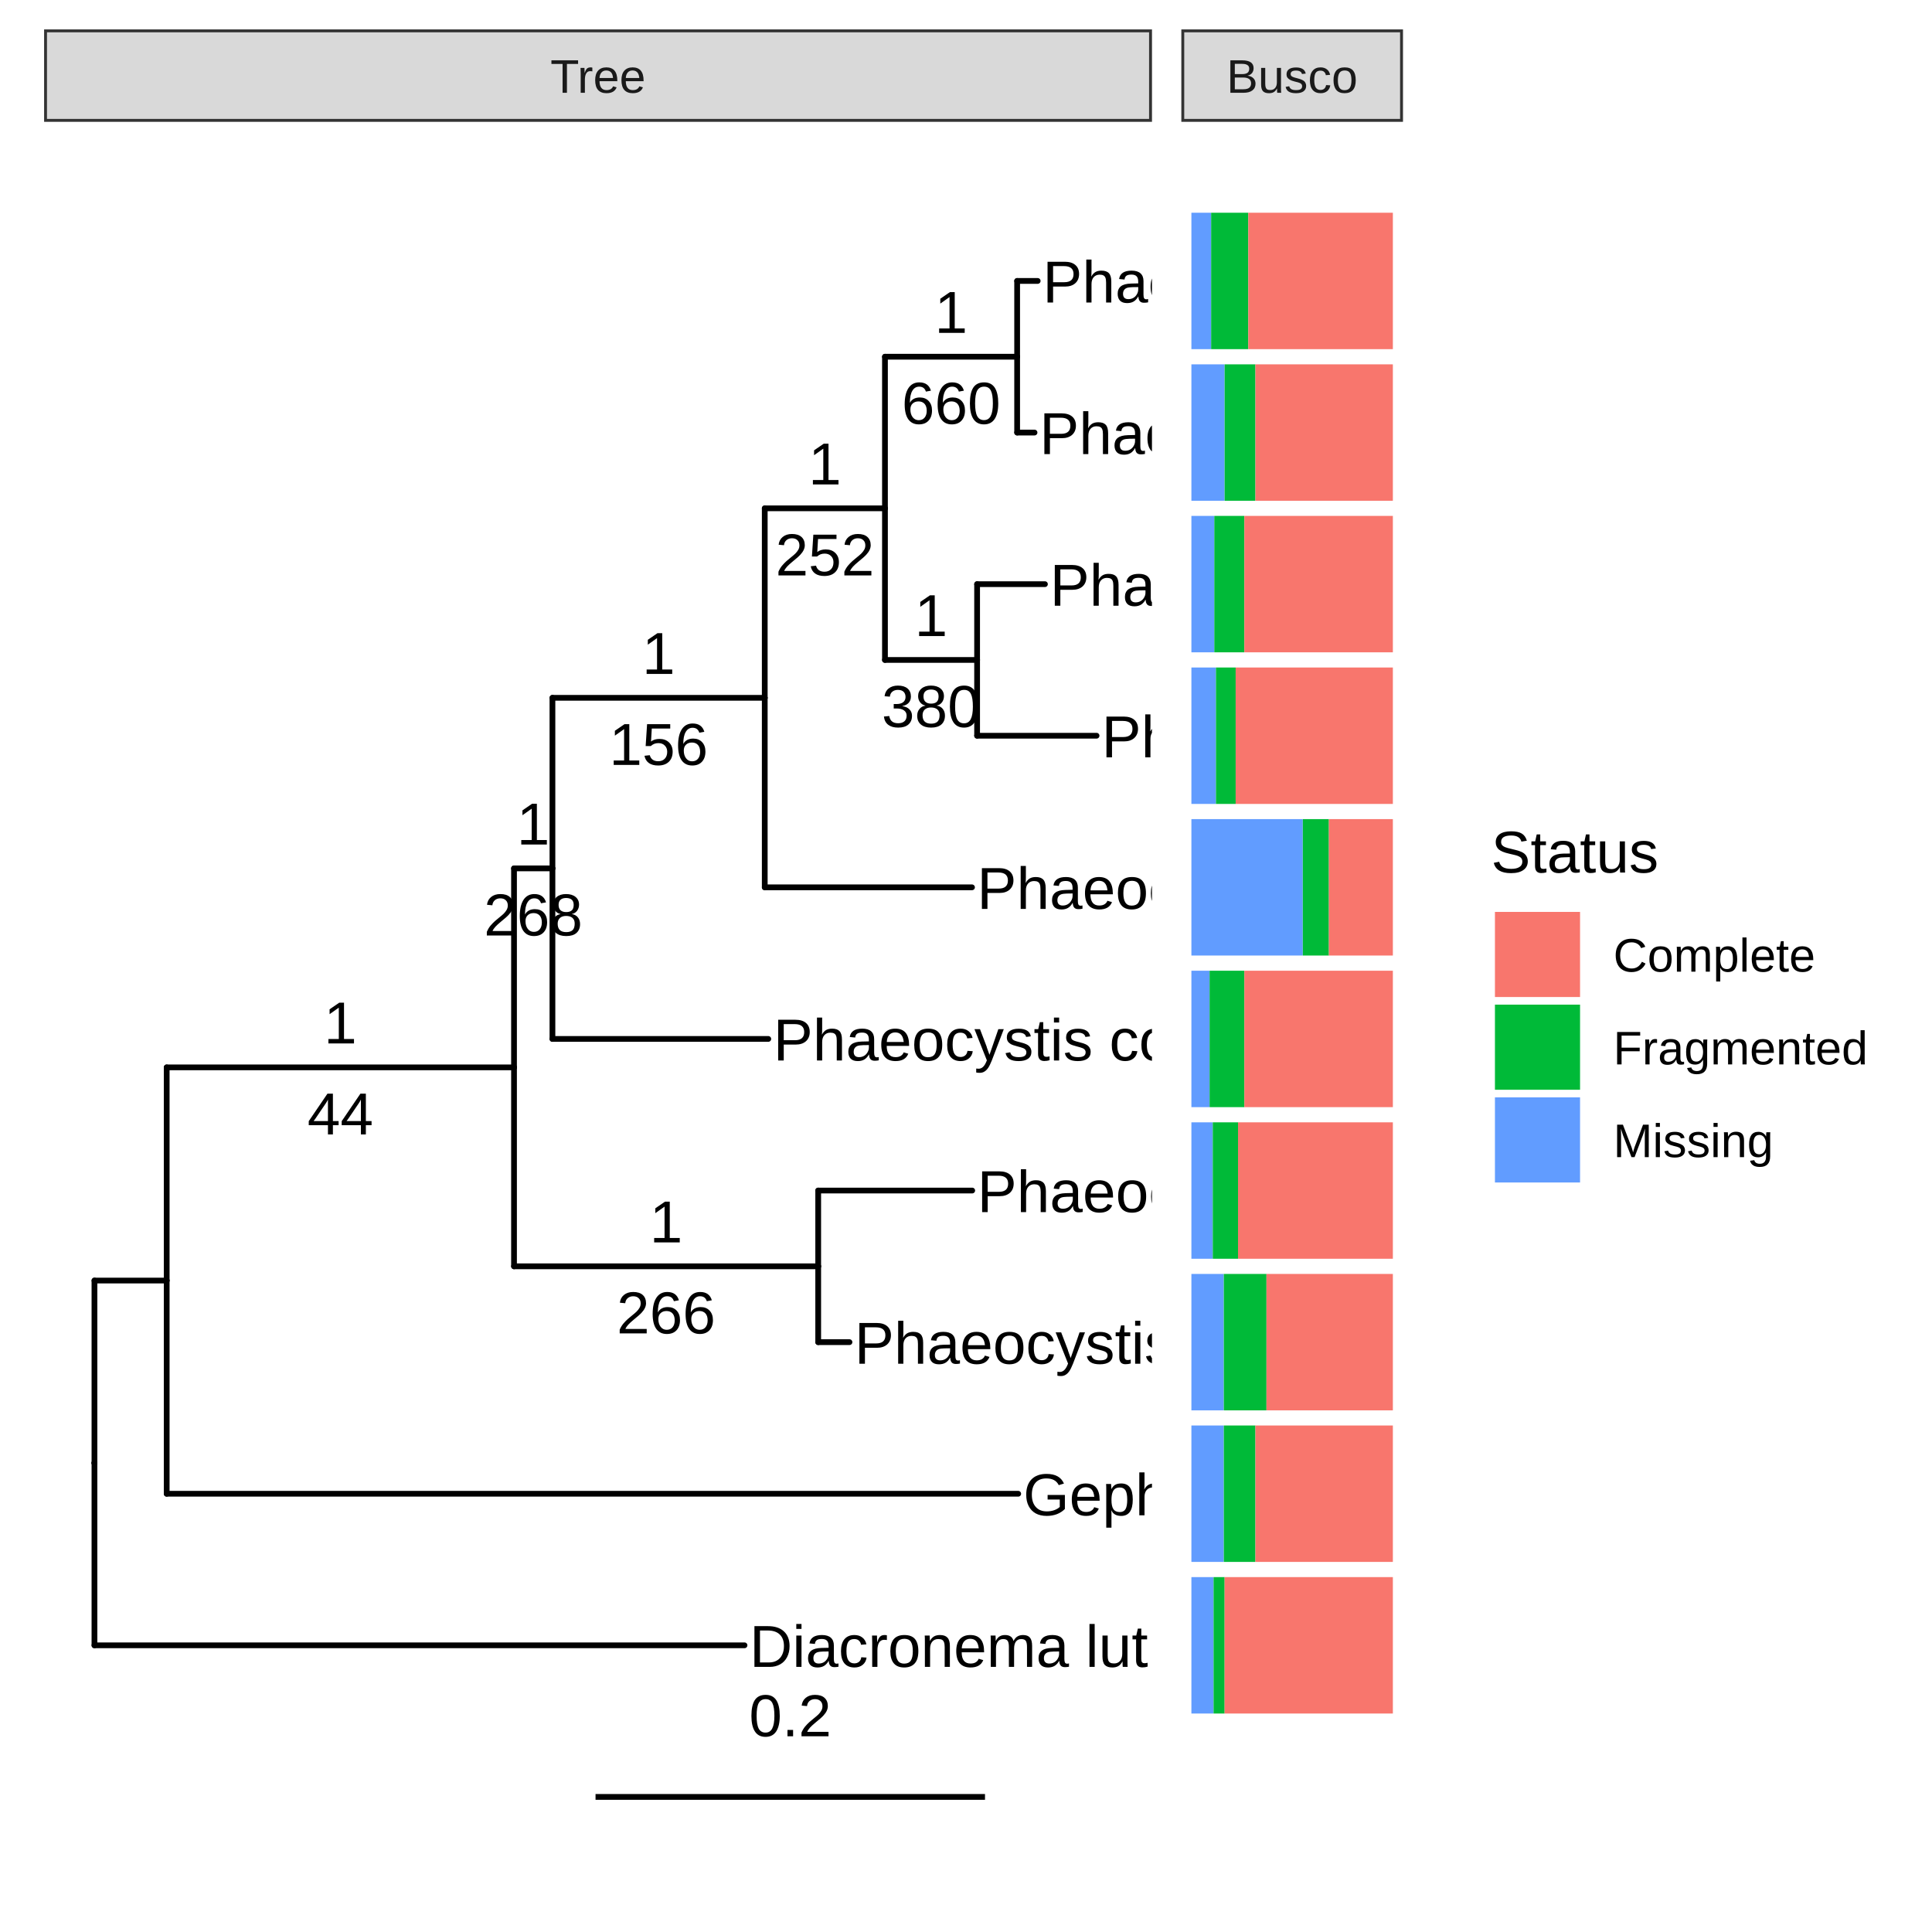
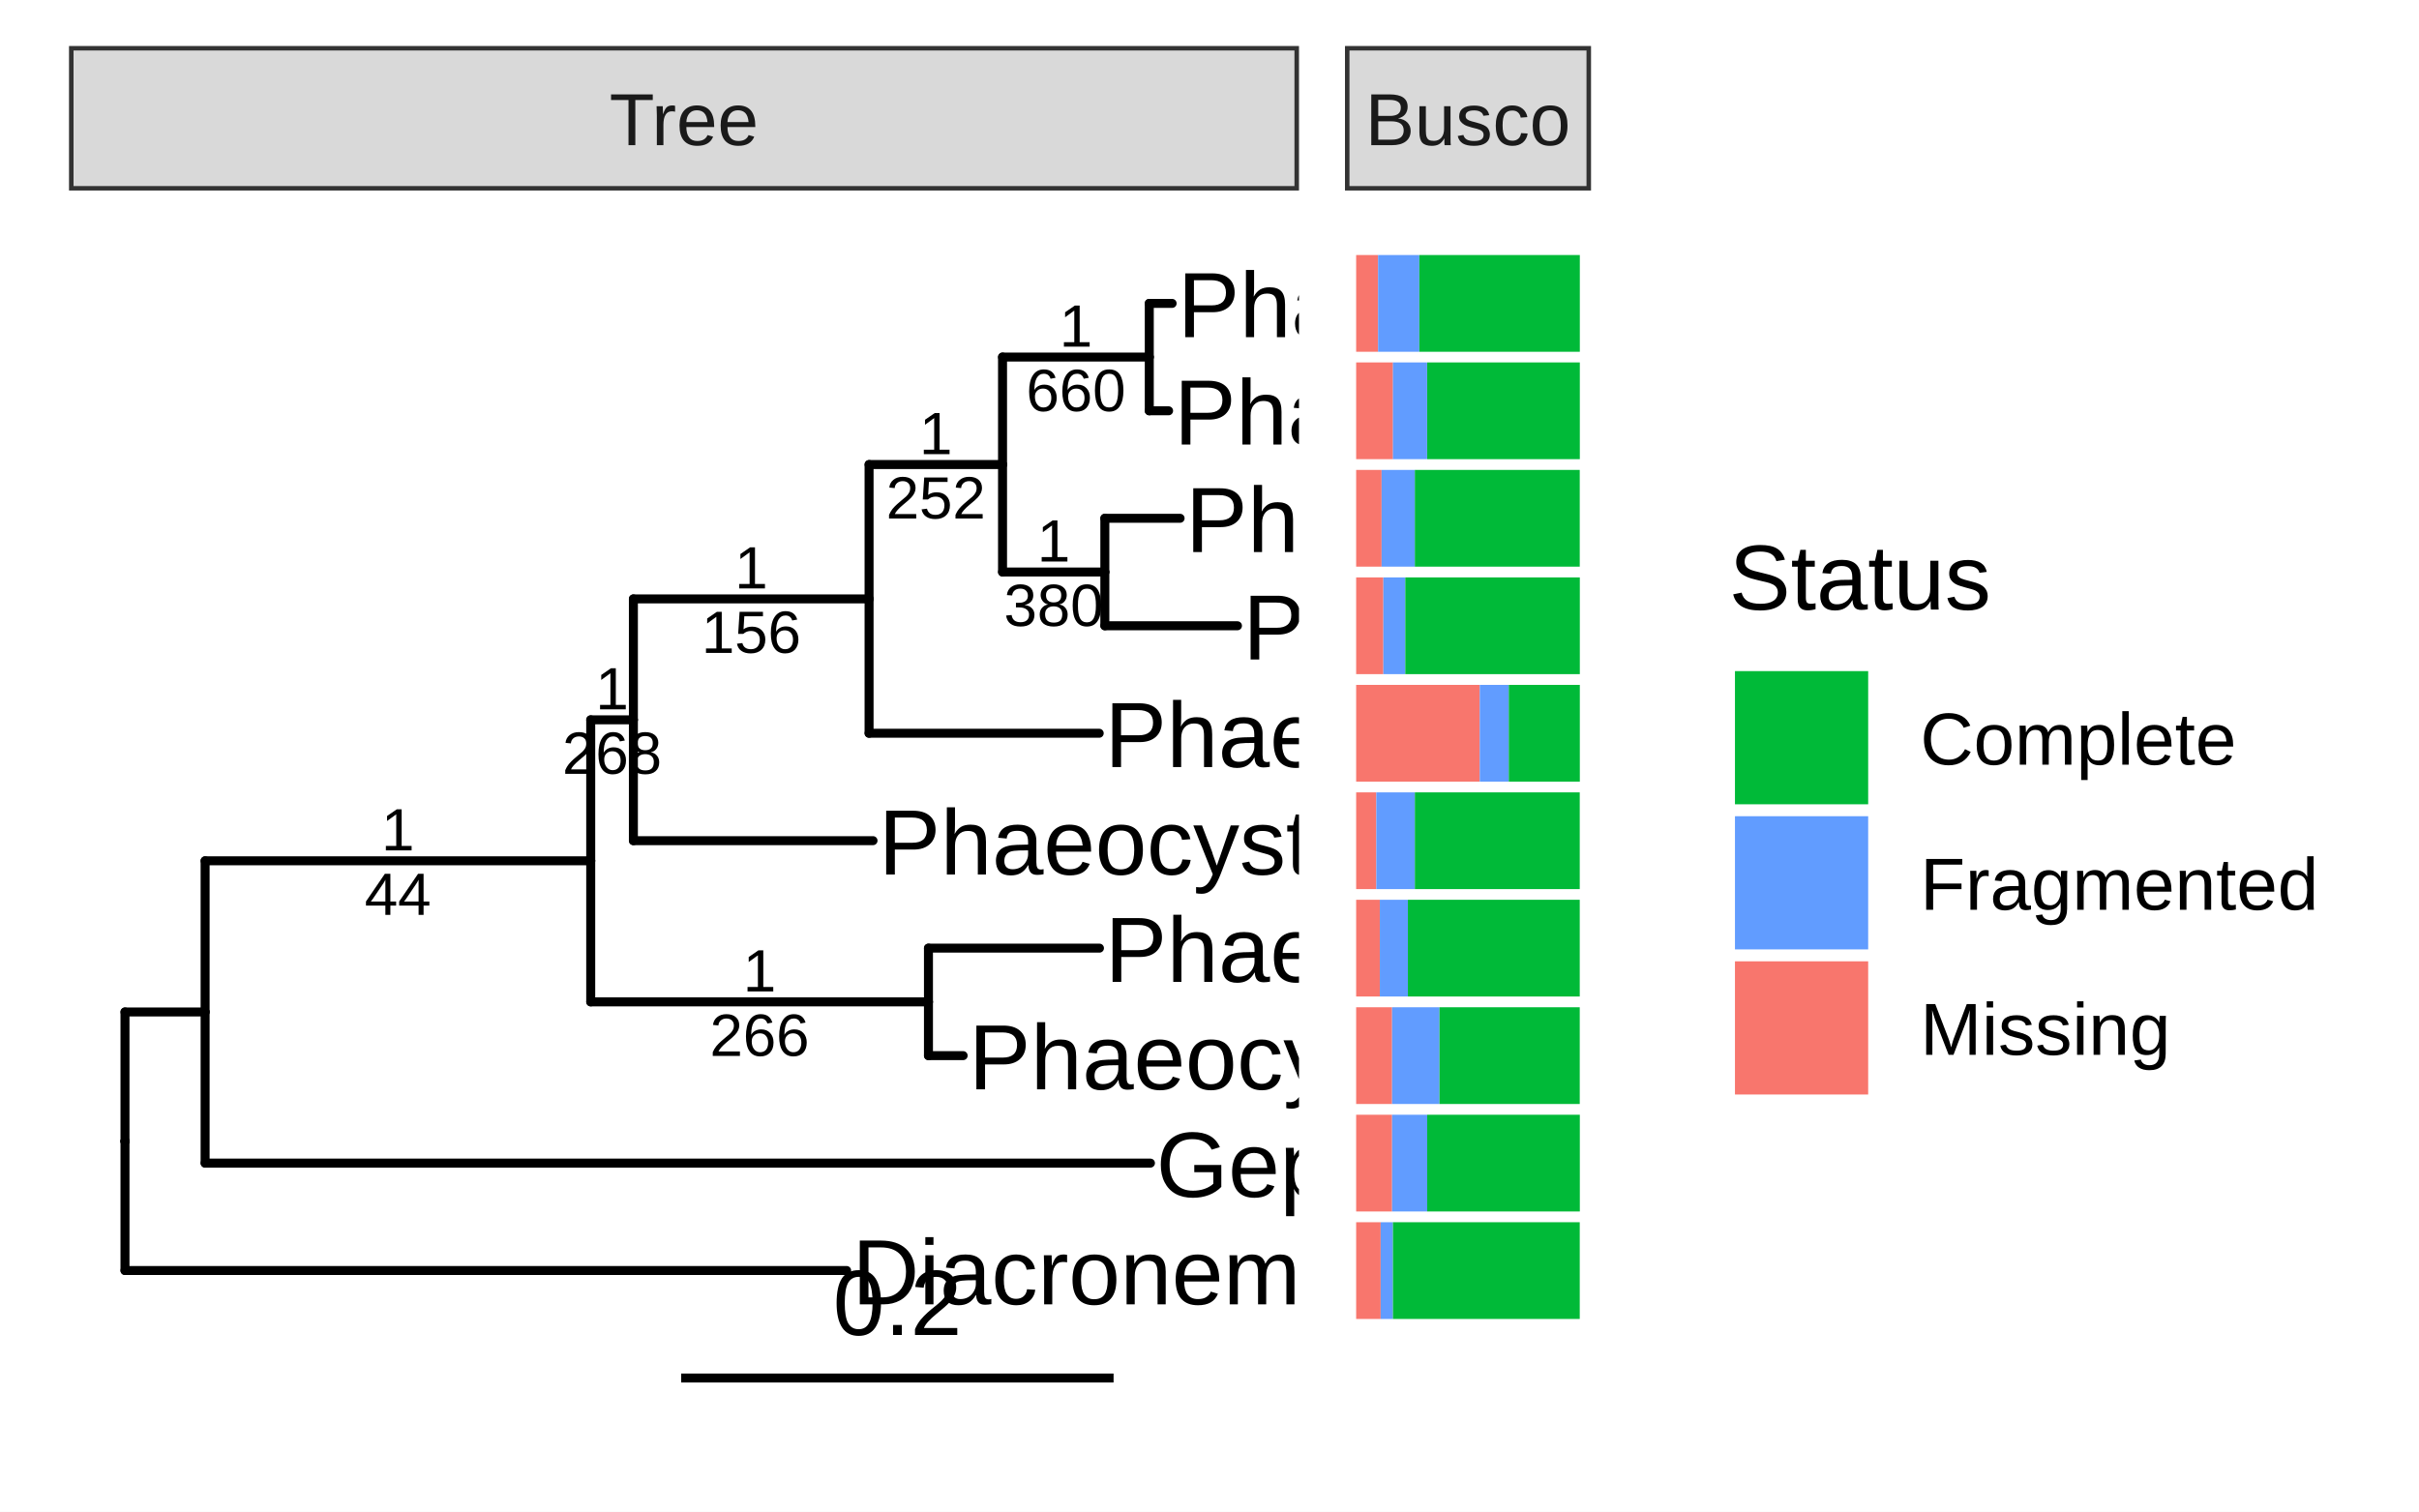
- <svg xmlns="http://www.w3.org/2000/svg" class="svglite" width="360.00pt" height="360.00pt" viewBox="0 0 360.00 360.00">
+ <svg xmlns="http://www.w3.org/2000/svg" class="svglite" width="288.00pt" height="180.00pt" viewBox="0 0 288.00 180.00">
  <defs>
    <style type="text/css">
    .svglite line, .svglite polyline, .svglite polygon, .svglite path, .svglite rect, .svglite circle {
      fill: none;
      stroke: #000000;
      stroke-linecap: round;
      stroke-linejoin: round;
      stroke-miterlimit: 10.00;
    }
  </style>
  </defs>
  <rect width="100%" height="100%" style="stroke: none; fill: none;" />
  <defs>
-     <clipPath id="cpMC4wMHwzNjAuMDB8MC4wMHwzNjAuMDA=">
-       <rect x="0.00" y="0.00" width="360.00" height="360.00" />
+     <clipPath id="cpMC4wMHwyODguMDB8MC4wMHwxODAuMDA=">
+       <rect x="0.00" y="0.00" width="288.00" height="180.00" />
    </clipPath>
  </defs>
-   <g clip-path="url(#cpMC4wMHwzNjAuMDB8MC4wMHwzNjAuMDA=)">
-     <rect x="0" y="0.00" width="360.00" height="360.00" style="stroke-width: 1.07; stroke: #FFFFFF; fill: #FFFFFF;" />
+   <g clip-path="url(#cpMC4wMHwyODguMDB8MC4wMHwxODAuMDA=)">
+     <rect x="0.00" y="0" width="288.00" height="180.00" style="stroke-width: 1.07; stroke: #FFFFFF; fill: #FFFFFF;" />
  </g>
  <defs>
-     <clipPath id="cpOC4yMnwyMTQuNjV8MjIuNjl8MzUxLjc4">
-       <rect x="8.22" y="22.69" width="206.43" height="329.09" />
+     <clipPath id="cpOC4yMnwxNTQuNjV8MjIuNjl8MTcxLjc4">
+       <rect x="8.22" y="22.69" width="146.43" height="149.09" />
    </clipPath>
  </defs>
-   <g clip-path="url(#cpOC4yMnwyMTQuNjV8MjIuNjl8MzUxLjc4)">
-     <rect x="8.22" y="22.69" width="206.43" height="329.09" style="stroke-width: 1.07; stroke: #FFFFFF; fill: #FFFFFF;" />
-     <line x1="17.60" y1="306.58" x2="138.73" y2="306.58" style="stroke-width: 1.07;" />
-     <line x1="31.06" y1="278.34" x2="189.73" y2="278.34" style="stroke-width: 1.07;" />
-     <line x1="152.46" y1="250.09" x2="158.29" y2="250.09" style="stroke-width: 1.07;" />
-     <line x1="152.46" y1="221.84" x2="181.16" y2="221.84" style="stroke-width: 1.07;" />
-     <line x1="102.94" y1="193.59" x2="143.16" y2="193.59" style="stroke-width: 1.07;" />
-     <line x1="142.50" y1="165.34" x2="181.12" y2="165.34" style="stroke-width: 1.07;" />
-     <line x1="182.07" y1="137.09" x2="204.33" y2="137.09" style="stroke-width: 1.07;" />
-     <line x1="182.07" y1="108.85" x2="194.71" y2="108.85" style="stroke-width: 1.07;" />
-     <line x1="189.53" y1="80.60" x2="192.77" y2="80.60" style="stroke-width: 1.07;" />
-     <line x1="189.53" y1="52.35" x2="193.36" y2="52.35" style="stroke-width: 1.07;" />
-     <line x1="17.60" y1="272.60" x2="17.60" y2="272.60" style="stroke-width: 1.07;" />
-     <line x1="17.60" y1="238.61" x2="31.06" y2="238.61" style="stroke-width: 1.07;" />
-     <line x1="31.06" y1="198.89" x2="95.78" y2="198.89" style="stroke-width: 1.07;" />
-     <line x1="95.78" y1="235.96" x2="152.46" y2="235.96" style="stroke-width: 1.07;" />
-     <line x1="95.78" y1="161.81" x2="102.94" y2="161.81" style="stroke-width: 1.07;" />
-     <line x1="102.94" y1="130.03" x2="142.50" y2="130.03" style="stroke-width: 1.07;" />
-     <line x1="142.50" y1="94.72" x2="164.90" y2="94.72" style="stroke-width: 1.07;" />
-     <line x1="164.90" y1="122.97" x2="182.07" y2="122.97" style="stroke-width: 1.07;" />
-     <line x1="164.90" y1="66.47" x2="189.53" y2="66.47" style="stroke-width: 1.07;" />
-     <line x1="17.60" y1="272.60" x2="17.60" y2="306.58" style="stroke-width: 1.07;" />
-     <line x1="31.06" y1="238.61" x2="31.06" y2="278.34" style="stroke-width: 1.07;" />
-     <line x1="152.46" y1="235.96" x2="152.46" y2="250.09" style="stroke-width: 1.07;" />
-     <line x1="152.46" y1="235.96" x2="152.46" y2="221.84" style="stroke-width: 1.07;" />
-     <line x1="102.94" y1="161.81" x2="102.94" y2="193.59" style="stroke-width: 1.07;" />
-     <line x1="142.50" y1="130.03" x2="142.50" y2="165.34" style="stroke-width: 1.07;" />
-     <line x1="182.07" y1="122.97" x2="182.07" y2="137.09" style="stroke-width: 1.07;" />
-     <line x1="182.07" y1="122.97" x2="182.07" y2="108.85" style="stroke-width: 1.07;" />
-     <line x1="189.53" y1="66.47" x2="189.53" y2="80.60" style="stroke-width: 1.07;" />
-     <line x1="189.53" y1="66.47" x2="189.53" y2="52.35" style="stroke-width: 1.07;" />
-     <line x1="17.60" y1="272.60" x2="17.60" y2="272.60" style="stroke-width: 1.07;" />
-     <line x1="17.60" y1="272.60" x2="17.60" y2="238.61" style="stroke-width: 1.07;" />
-     <line x1="31.06" y1="238.61" x2="31.06" y2="198.89" style="stroke-width: 1.07;" />
-     <line x1="95.78" y1="198.89" x2="95.78" y2="235.96" style="stroke-width: 1.07;" />
-     <line x1="95.78" y1="198.89" x2="95.78" y2="161.81" style="stroke-width: 1.07;" />
-     <line x1="102.94" y1="161.81" x2="102.94" y2="130.03" style="stroke-width: 1.07;" />
-     <line x1="142.50" y1="130.03" x2="142.50" y2="94.72" style="stroke-width: 1.07;" />
-     <line x1="164.90" y1="94.72" x2="164.90" y2="122.97" style="stroke-width: 1.07;" />
-     <line x1="164.90" y1="94.72" x2="164.90" y2="66.47" style="stroke-width: 1.07;" />
-     <text x="139.67" y="310.60" style="font-size: 11.04px; font-family: Liberation Sans;" textLength="163.89px" lengthAdjust="spacingAndGlyphs">Diacronema lutheri NIVA-4/92</text>
-     <text x="190.66" y="282.36" style="font-size: 11.04px; font-family: Liberation Sans;" textLength="178.37px" lengthAdjust="spacingAndGlyphs">Gephyrocapsa huxleyi PLY M219</text>
-     <text x="159.23" y="254.11" style="font-size: 11.04px; font-family: Liberation Sans;" textLength="127.82px" lengthAdjust="spacingAndGlyphs">Phaeocystis sp. PLY559</text>
-     <text x="182.10" y="225.86" style="font-size: 11.04px; font-family: Liberation Sans;" textLength="162.04px" lengthAdjust="spacingAndGlyphs">Phaeocystis jahnii CCMP2496</text>
-     <text x="144.10" y="197.61" style="font-size: 11.04px; font-family: Liberation Sans;" textLength="174.09px" lengthAdjust="spacingAndGlyphs">Phaeocystis cordata CCMP3104</text>
-     <text x="182.06" y="169.36" style="font-size: 11.04px; font-family: Liberation Sans;" textLength="149.51px" lengthAdjust="spacingAndGlyphs">Phaeocystis rex CCMP2000</text>
-     <text x="205.27" y="141.12" style="font-size: 11.04px; font-family: Liberation Sans;" textLength="175.15px" lengthAdjust="spacingAndGlyphs">Phaeocystis globosa CCMP1528</text>
-     <text x="195.64" y="112.87" style="font-size: 11.04px; font-family: Liberation Sans;" textLength="166.10px" lengthAdjust="spacingAndGlyphs">Phaeocystis globosa RCC3538</text>
-     <text x="193.70" y="84.62" style="font-size: 11.04px; font-family: Liberation Sans;" textLength="187.50px" lengthAdjust="spacingAndGlyphs">Phaeocystis antarctica CCMP1374</text>
-     <text x="194.29" y="56.37" style="font-size: 11.04px; font-family: Liberation Sans;" textLength="141.88px" lengthAdjust="spacingAndGlyphs">Phaeocystis antarctica 25</text>
-     <text x="63.42" y="194.43" text-anchor="middle" style="font-size: 11.04px; font-family: Liberation Sans;" textLength="7.02px" lengthAdjust="spacingAndGlyphs">1</text>
-     <text x="124.12" y="231.51" text-anchor="middle" style="font-size: 11.04px; font-family: Liberation Sans;" textLength="7.02px" lengthAdjust="spacingAndGlyphs">1</text>
-     <text x="99.36" y="157.36" text-anchor="middle" style="font-size: 11.04px; font-family: Liberation Sans;" textLength="7.02px" lengthAdjust="spacingAndGlyphs">1</text>
-     <text x="122.72" y="125.58" text-anchor="middle" style="font-size: 11.04px; font-family: Liberation Sans;" textLength="7.02px" lengthAdjust="spacingAndGlyphs">1</text>
-     <text x="153.70" y="90.27" text-anchor="middle" style="font-size: 11.04px; font-family: Liberation Sans;" textLength="7.02px" lengthAdjust="spacingAndGlyphs">1</text>
-     <text x="173.49" y="118.52" text-anchor="middle" style="font-size: 11.04px; font-family: Liberation Sans;" textLength="7.02px" lengthAdjust="spacingAndGlyphs">1</text>
-     <text x="177.22" y="62.02" text-anchor="middle" style="font-size: 11.04px; font-family: Liberation Sans;" textLength="7.02px" lengthAdjust="spacingAndGlyphs">1</text>
-     <text x="63.42" y="211.38" text-anchor="middle" style="font-size: 11.04px; font-family: Liberation Sans;" textLength="14.04px" lengthAdjust="spacingAndGlyphs">44</text>
-     <text x="124.12" y="248.46" text-anchor="middle" style="font-size: 11.04px; font-family: Liberation Sans;" textLength="21.06px" lengthAdjust="spacingAndGlyphs">266</text>
-     <text x="99.36" y="174.31" text-anchor="middle" style="font-size: 11.04px; font-family: Liberation Sans;" textLength="21.06px" lengthAdjust="spacingAndGlyphs">268</text>
-     <text x="122.72" y="142.53" text-anchor="middle" style="font-size: 11.04px; font-family: Liberation Sans;" textLength="21.06px" lengthAdjust="spacingAndGlyphs">156</text>
-     <text x="153.70" y="107.22" text-anchor="middle" style="font-size: 11.04px; font-family: Liberation Sans;" textLength="21.06px" lengthAdjust="spacingAndGlyphs">252</text>
-     <text x="173.49" y="135.47" text-anchor="middle" style="font-size: 11.04px; font-family: Liberation Sans;" textLength="21.06px" lengthAdjust="spacingAndGlyphs">380</text>
-     <text x="177.22" y="78.97" text-anchor="middle" style="font-size: 11.04px; font-family: Liberation Sans;" textLength="21.06px" lengthAdjust="spacingAndGlyphs">660</text>
-     <line x1="110.97" y1="334.83" x2="183.54" y2="334.83" style="stroke-width: 1.07; stroke-linecap: butt;" />
-     <text x="147.25" y="323.53" text-anchor="middle" style="font-size: 11.04px; font-family: Liberation Sans;" textLength="17.55px" lengthAdjust="spacingAndGlyphs">0.2</text>
+   <g clip-path="url(#cpOC4yMnwxNTQuNjV8MjIuNjl8MTcxLjc4)">
+     <rect x="8.22" y="22.69" width="146.43" height="149.09" style="stroke-width: 1.07; stroke: #FFFFFF; fill: #FFFFFF;" />
+     <line x1="14.88" y1="151.30" x2="100.80" y2="151.30" style="stroke-width: 1.07;" />
+     <line x1="24.42" y1="138.51" x2="136.97" y2="138.51" style="stroke-width: 1.07;" />
+     <line x1="110.54" y1="125.71" x2="114.67" y2="125.71" style="stroke-width: 1.07;" />
+     <line x1="110.54" y1="112.91" x2="130.90" y2="112.91" style="stroke-width: 1.07;" />
+     <line x1="75.41" y1="100.11" x2="103.94" y2="100.11" style="stroke-width: 1.07;" />
+     <line x1="103.47" y1="87.32" x2="130.87" y2="87.32" style="stroke-width: 1.07;" />
+     <line x1="131.54" y1="74.52" x2="147.33" y2="74.52" style="stroke-width: 1.07;" />
+     <line x1="131.54" y1="61.72" x2="140.50" y2="61.72" style="stroke-width: 1.07;" />
+     <line x1="136.83" y1="48.92" x2="139.13" y2="48.92" style="stroke-width: 1.07;" />
+     <line x1="136.83" y1="36.13" x2="139.55" y2="36.13" style="stroke-width: 1.07;" />
+     <line x1="14.88" y1="135.91" x2="14.88" y2="135.91" style="stroke-width: 1.07;" />
+     <line x1="14.88" y1="120.51" x2="24.42" y2="120.51" style="stroke-width: 1.07;" />
+     <line x1="24.42" y1="102.51" x2="70.33" y2="102.51" style="stroke-width: 1.07;" />
+     <line x1="70.33" y1="119.31" x2="110.54" y2="119.31" style="stroke-width: 1.07;" />
+     <line x1="70.33" y1="85.72" x2="75.41" y2="85.72" style="stroke-width: 1.07;" />
+     <line x1="75.41" y1="71.32" x2="103.47" y2="71.32" style="stroke-width: 1.07;" />
+     <line x1="103.47" y1="55.32" x2="119.36" y2="55.32" style="stroke-width: 1.07;" />
+     <line x1="119.36" y1="68.12" x2="131.54" y2="68.12" style="stroke-width: 1.07;" />
+     <line x1="119.36" y1="42.52" x2="136.83" y2="42.52" style="stroke-width: 1.07;" />
+     <line x1="14.88" y1="135.91" x2="14.88" y2="151.30" style="stroke-width: 1.07;" />
+     <line x1="24.42" y1="120.51" x2="24.42" y2="138.51" style="stroke-width: 1.07;" />
+     <line x1="110.54" y1="119.31" x2="110.54" y2="125.71" style="stroke-width: 1.07;" />
+     <line x1="110.54" y1="119.31" x2="110.54" y2="112.91" style="stroke-width: 1.07;" />
+     <line x1="75.41" y1="85.72" x2="75.41" y2="100.11" style="stroke-width: 1.07;" />
+     <line x1="103.47" y1="71.32" x2="103.47" y2="87.32" style="stroke-width: 1.07;" />
+     <line x1="131.54" y1="68.12" x2="131.54" y2="74.52" style="stroke-width: 1.07;" />
+     <line x1="131.54" y1="68.12" x2="131.54" y2="61.72" style="stroke-width: 1.07;" />
+     <line x1="136.83" y1="42.52" x2="136.83" y2="48.92" style="stroke-width: 1.07;" />
+     <line x1="136.83" y1="42.52" x2="136.83" y2="36.13" style="stroke-width: 1.07;" />
+     <line x1="14.88" y1="135.91" x2="14.88" y2="135.91" style="stroke-width: 1.07;" />
+     <line x1="14.88" y1="135.91" x2="14.88" y2="120.51" style="stroke-width: 1.07;" />
+     <line x1="24.42" y1="120.51" x2="24.42" y2="102.51" style="stroke-width: 1.07;" />
+     <line x1="70.33" y1="102.51" x2="70.33" y2="119.31" style="stroke-width: 1.07;" />
+     <line x1="70.33" y1="102.51" x2="70.33" y2="85.72" style="stroke-width: 1.07;" />
+     <line x1="75.41" y1="85.72" x2="75.41" y2="71.32" style="stroke-width: 1.07;" />
+     <line x1="103.47" y1="71.32" x2="103.47" y2="55.32" style="stroke-width: 1.07;" />
+     <line x1="119.36" y1="55.32" x2="119.36" y2="68.12" style="stroke-width: 1.07;" />
+     <line x1="119.36" y1="55.32" x2="119.36" y2="42.52" style="stroke-width: 1.07;" />
+     <text x="101.46" y="155.33" style="font-size: 11.04px; font-family: Liberation Sans;" textLength="163.89px" lengthAdjust="spacingAndGlyphs">Diacronema lutheri NIVA-4/92</text>
+     <text x="137.64" y="142.53" style="font-size: 11.04px; font-family: Liberation Sans;" textLength="178.37px" lengthAdjust="spacingAndGlyphs">Gephyrocapsa huxleyi PLY M219</text>
+     <text x="115.34" y="129.73" style="font-size: 11.04px; font-family: Liberation Sans;" textLength="127.82px" lengthAdjust="spacingAndGlyphs">Phaeocystis sp. PLY559</text>
+     <text x="131.56" y="116.93" style="font-size: 11.04px; font-family: Liberation Sans;" textLength="162.04px" lengthAdjust="spacingAndGlyphs">Phaeocystis jahnii CCMP2496</text>
+     <text x="104.60" y="104.14" style="font-size: 11.04px; font-family: Liberation Sans;" textLength="174.09px" lengthAdjust="spacingAndGlyphs">Phaeocystis cordata CCMP3104</text>
+     <text x="131.53" y="91.34" style="font-size: 11.04px; font-family: Liberation Sans;" textLength="149.51px" lengthAdjust="spacingAndGlyphs">Phaeocystis rex CCMP2000</text>
+     <text x="147.99" y="78.54" style="font-size: 11.04px; font-family: Liberation Sans;" textLength="175.15px" lengthAdjust="spacingAndGlyphs">Phaeocystis globosa CCMP1528</text>
+     <text x="141.16" y="65.74" style="font-size: 11.04px; font-family: Liberation Sans;" textLength="166.10px" lengthAdjust="spacingAndGlyphs">Phaeocystis globosa RCC3538</text>
+     <text x="139.79" y="52.94" style="font-size: 11.04px; font-family: Liberation Sans;" textLength="187.50px" lengthAdjust="spacingAndGlyphs">Phaeocystis antarctica CCMP1374</text>
+     <text x="140.21" y="40.15" style="font-size: 11.04px; font-family: Liberation Sans;" textLength="141.88px" lengthAdjust="spacingAndGlyphs">Phaeocystis antarctica 25</text>
+     <text x="47.37" y="101.27" text-anchor="middle" style="font-size: 7.11px; font-family: Liberation Sans;" textLength="4.52px" lengthAdjust="spacingAndGlyphs">1</text>
+     <text x="90.43" y="118.06" text-anchor="middle" style="font-size: 7.11px; font-family: Liberation Sans;" textLength="4.52px" lengthAdjust="spacingAndGlyphs">1</text>
+     <text x="72.87" y="84.47" text-anchor="middle" style="font-size: 7.11px; font-family: Liberation Sans;" textLength="4.52px" lengthAdjust="spacingAndGlyphs">1</text>
+     <text x="89.44" y="70.07" text-anchor="middle" style="font-size: 7.11px; font-family: Liberation Sans;" textLength="4.52px" lengthAdjust="spacingAndGlyphs">1</text>
+     <text x="111.42" y="54.08" text-anchor="middle" style="font-size: 7.11px; font-family: Liberation Sans;" textLength="4.52px" lengthAdjust="spacingAndGlyphs">1</text>
+     <text x="125.45" y="66.87" text-anchor="middle" style="font-size: 7.11px; font-family: Liberation Sans;" textLength="4.52px" lengthAdjust="spacingAndGlyphs">1</text>
+     <text x="128.10" y="41.28" text-anchor="middle" style="font-size: 7.11px; font-family: Liberation Sans;" textLength="4.52px" lengthAdjust="spacingAndGlyphs">1</text>
+     <text x="47.37" y="108.95" text-anchor="middle" style="font-size: 7.11px; font-family: Liberation Sans;" textLength="9.04px" lengthAdjust="spacingAndGlyphs">44</text>
+     <text x="90.43" y="125.74" text-anchor="middle" style="font-size: 7.11px; font-family: Liberation Sans;" textLength="13.56px" lengthAdjust="spacingAndGlyphs">266</text>
+     <text x="72.87" y="92.15" text-anchor="middle" style="font-size: 7.11px; font-family: Liberation Sans;" textLength="13.56px" lengthAdjust="spacingAndGlyphs">268</text>
+     <text x="89.44" y="77.75" text-anchor="middle" style="font-size: 7.11px; font-family: Liberation Sans;" textLength="13.56px" lengthAdjust="spacingAndGlyphs">156</text>
+     <text x="111.42" y="61.75" text-anchor="middle" style="font-size: 7.11px; font-family: Liberation Sans;" textLength="13.56px" lengthAdjust="spacingAndGlyphs">252</text>
+     <text x="125.45" y="74.55" text-anchor="middle" style="font-size: 7.11px; font-family: Liberation Sans;" textLength="13.56px" lengthAdjust="spacingAndGlyphs">380</text>
+     <text x="128.10" y="48.96" text-anchor="middle" style="font-size: 7.11px; font-family: Liberation Sans;" textLength="13.56px" lengthAdjust="spacingAndGlyphs">660</text>
+     <line x1="81.10" y1="164.10" x2="132.58" y2="164.10" style="stroke-width: 1.07; stroke-linecap: butt;" />
+     <text x="106.84" y="158.98" text-anchor="middle" style="font-size: 11.04px; font-family: Liberation Sans;" textLength="17.55px" lengthAdjust="spacingAndGlyphs">0.2</text>
  </g>
-   <g clip-path="url(#cpMC4wMHwzNjAuMDB8MC4wMHwzNjAuMDA=)">
+   <g clip-path="url(#cpMC4wMHwyODguMDB8MC4wMHwxODAuMDA=)">
</g>
  <defs>
-     <clipPath id="cpMjIwLjEzfDI2MS40MXwyMi42OXwzNTEuNzg=">
-       <rect x="220.13" y="22.69" width="41.29" height="329.09" />
+     <clipPath id="cpMTYwLjEzfDE4OS40MXwyMi42OXwxNzEuNzg=">
+       <rect x="160.13" y="22.69" width="29.29" height="149.09" />
    </clipPath>
  </defs>
-   <g clip-path="url(#cpMjIwLjEzfDI2MS40MXwyMi42OXwzNTEuNzg=)">
-     <rect x="220.13" y="22.69" width="41.29" height="329.09" style="stroke-width: 1.07; stroke: #FFFFFF; fill: #FFFFFF;" />
-     <rect x="222.00" y="293.87" width="4.12" height="25.42" style="stroke-width: 1.07; stroke: none; stroke-linecap: square; stroke-linejoin: miter; fill: #619CFF;" />
-     <rect x="226.13" y="293.87" width="2.06" height="25.42" style="stroke-width: 1.07; stroke: none; stroke-linecap: square; stroke-linejoin: miter; fill: #00BA38;" />
-     <rect x="228.19" y="293.87" width="31.35" height="25.42" style="stroke-width: 1.07; stroke: none; stroke-linecap: square; stroke-linejoin: miter; fill: #F8766D;" />
-     <rect x="222.00" y="265.62" width="6.03" height="25.42" style="stroke-width: 1.07; stroke: none; stroke-linecap: square; stroke-linejoin: miter; fill: #619CFF;" />
-     <rect x="228.04" y="265.62" width="5.89" height="25.42" style="stroke-width: 1.07; stroke: none; stroke-linecap: square; stroke-linejoin: miter; fill: #00BA38;" />
-     <rect x="233.93" y="265.62" width="25.61" height="25.42" style="stroke-width: 1.07; stroke: none; stroke-linecap: square; stroke-linejoin: miter; fill: #F8766D;" />
-     <rect x="222.00" y="237.38" width="6.03" height="25.42" style="stroke-width: 1.07; stroke: none; stroke-linecap: square; stroke-linejoin: miter; fill: #619CFF;" />
-     <rect x="228.04" y="237.38" width="7.95" height="25.42" style="stroke-width: 1.07; stroke: none; stroke-linecap: square; stroke-linejoin: miter; fill: #00BA38;" />
-     <rect x="235.99" y="237.38" width="23.55" height="25.42" style="stroke-width: 1.07; stroke: none; stroke-linecap: square; stroke-linejoin: miter; fill: #F8766D;" />
-     <rect x="222.00" y="209.13" width="3.97" height="25.42" style="stroke-width: 1.07; stroke: none; stroke-linecap: square; stroke-linejoin: miter; fill: #619CFF;" />
-     <rect x="225.98" y="209.13" width="4.71" height="25.42" style="stroke-width: 1.07; stroke: none; stroke-linecap: square; stroke-linejoin: miter; fill: #00BA38;" />
-     <rect x="230.69" y="209.13" width="28.85" height="25.42" style="stroke-width: 1.07; stroke: none; stroke-linecap: square; stroke-linejoin: miter; fill: #F8766D;" />
-     <rect x="222.00" y="180.88" width="3.39" height="25.42" style="stroke-width: 1.07; stroke: none; stroke-linecap: square; stroke-linejoin: miter; fill: #619CFF;" />
-     <rect x="225.39" y="180.88" width="6.48" height="25.42" style="stroke-width: 1.07; stroke: none; stroke-linecap: square; stroke-linejoin: miter; fill: #00BA38;" />
-     <rect x="231.87" y="180.88" width="27.67" height="25.42" style="stroke-width: 1.07; stroke: none; stroke-linecap: square; stroke-linejoin: miter; fill: #F8766D;" />
-     <rect x="222.00" y="152.63" width="20.75" height="25.42" style="stroke-width: 1.07; stroke: none; stroke-linecap: square; stroke-linejoin: miter; fill: #619CFF;" />
-     <rect x="242.76" y="152.63" width="4.86" height="25.42" style="stroke-width: 1.07; stroke: none; stroke-linecap: square; stroke-linejoin: miter; fill: #00BA38;" />
-     <rect x="247.62" y="152.63" width="11.92" height="25.42" style="stroke-width: 1.07; stroke: none; stroke-linecap: square; stroke-linejoin: miter; fill: #F8766D;" />
-     <rect x="222.00" y="124.38" width="4.56" height="25.42" style="stroke-width: 1.07; stroke: none; stroke-linecap: square; stroke-linejoin: miter; fill: #619CFF;" />
-     <rect x="226.57" y="124.38" width="3.68" height="25.42" style="stroke-width: 1.07; stroke: none; stroke-linecap: square; stroke-linejoin: miter; fill: #00BA38;" />
-     <rect x="230.25" y="124.38" width="29.29" height="25.42" style="stroke-width: 1.07; stroke: none; stroke-linecap: square; stroke-linejoin: miter; fill: #F8766D;" />
-     <rect x="222.00" y="96.13" width="4.27" height="25.42" style="stroke-width: 1.07; stroke: none; stroke-linecap: square; stroke-linejoin: miter; fill: #619CFF;" />
-     <rect x="226.27" y="96.13" width="5.59" height="25.42" style="stroke-width: 1.07; stroke: none; stroke-linecap: square; stroke-linejoin: miter; fill: #00BA38;" />
-     <rect x="231.87" y="96.13" width="27.67" height="25.42" style="stroke-width: 1.07; stroke: none; stroke-linecap: square; stroke-linejoin: miter; fill: #F8766D;" />
-     <rect x="222.00" y="67.89" width="6.18" height="25.42" style="stroke-width: 1.07; stroke: none; stroke-linecap: square; stroke-linejoin: miter; fill: #619CFF;" />
-     <rect x="228.19" y="67.89" width="5.74" height="25.42" style="stroke-width: 1.07; stroke: none; stroke-linecap: square; stroke-linejoin: miter; fill: #00BA38;" />
-     <rect x="233.93" y="67.89" width="25.61" height="25.42" style="stroke-width: 1.07; stroke: none; stroke-linecap: square; stroke-linejoin: miter; fill: #F8766D;" />
-     <rect x="222.00" y="39.64" width="3.68" height="25.42" style="stroke-width: 1.07; stroke: none; stroke-linecap: square; stroke-linejoin: miter; fill: #619CFF;" />
-     <rect x="225.68" y="39.64" width="6.92" height="25.42" style="stroke-width: 1.07; stroke: none; stroke-linecap: square; stroke-linejoin: miter; fill: #00BA38;" />
-     <rect x="232.60" y="39.64" width="26.94" height="25.42" style="stroke-width: 1.07; stroke: none; stroke-linecap: square; stroke-linejoin: miter; fill: #F8766D;" />
+   <g clip-path="url(#cpMTYwLjEzfDE4OS40MXwyMi42OXwxNzEuNzg=)">
+     <rect x="160.13" y="22.69" width="29.29" height="149.09" style="stroke-width: 1.07; stroke: #FFFFFF; fill: #FFFFFF;" />
+     <rect x="161.46" y="145.55" width="2.92" height="11.52" style="stroke-width: 1.07; stroke: none; stroke-linecap: square; stroke-linejoin: miter; fill: #F8766D;" />
+     <rect x="164.38" y="145.55" width="1.46" height="11.52" style="stroke-width: 1.07; stroke: none; stroke-linecap: square; stroke-linejoin: miter; fill: #619CFF;" />
+     <rect x="165.84" y="145.55" width="22.24" height="11.52" style="stroke-width: 1.07; stroke: none; stroke-linecap: square; stroke-linejoin: miter; fill: #00BA38;" />
+     <rect x="161.46" y="132.75" width="4.28" height="11.52" style="stroke-width: 1.07; stroke: none; stroke-linecap: square; stroke-linejoin: miter; fill: #F8766D;" />
+     <rect x="165.74" y="132.75" width="4.18" height="11.52" style="stroke-width: 1.07; stroke: none; stroke-linecap: square; stroke-linejoin: miter; fill: #619CFF;" />
+     <rect x="169.92" y="132.75" width="18.17" height="11.52" style="stroke-width: 1.07; stroke: none; stroke-linecap: square; stroke-linejoin: miter; fill: #00BA38;" />
+     <rect x="161.46" y="119.95" width="4.28" height="11.52" style="stroke-width: 1.07; stroke: none; stroke-linecap: square; stroke-linejoin: miter; fill: #F8766D;" />
+     <rect x="165.74" y="119.95" width="5.64" height="11.52" style="stroke-width: 1.07; stroke: none; stroke-linecap: square; stroke-linejoin: miter; fill: #619CFF;" />
+     <rect x="171.38" y="119.95" width="16.70" height="11.52" style="stroke-width: 1.07; stroke: none; stroke-linecap: square; stroke-linejoin: miter; fill: #00BA38;" />
+     <rect x="161.46" y="107.15" width="2.82" height="11.52" style="stroke-width: 1.07; stroke: none; stroke-linecap: square; stroke-linejoin: miter; fill: #F8766D;" />
+     <rect x="164.28" y="107.15" width="3.34" height="11.52" style="stroke-width: 1.07; stroke: none; stroke-linecap: square; stroke-linejoin: miter; fill: #619CFF;" />
+     <rect x="167.62" y="107.15" width="20.46" height="11.52" style="stroke-width: 1.07; stroke: none; stroke-linecap: square; stroke-linejoin: miter; fill: #00BA38;" />
+     <rect x="161.46" y="94.36" width="2.40" height="11.52" style="stroke-width: 1.07; stroke: none; stroke-linecap: square; stroke-linejoin: miter; fill: #F8766D;" />
+     <rect x="163.86" y="94.36" width="4.59" height="11.52" style="stroke-width: 1.07; stroke: none; stroke-linecap: square; stroke-linejoin: miter; fill: #619CFF;" />
+     <rect x="168.45" y="94.36" width="19.63" height="11.52" style="stroke-width: 1.07; stroke: none; stroke-linecap: square; stroke-linejoin: miter; fill: #00BA38;" />
+     <rect x="161.46" y="81.56" width="14.72" height="11.52" style="stroke-width: 1.07; stroke: none; stroke-linecap: square; stroke-linejoin: miter; fill: #F8766D;" />
+     <rect x="176.18" y="81.56" width="3.45" height="11.52" style="stroke-width: 1.07; stroke: none; stroke-linecap: square; stroke-linejoin: miter; fill: #619CFF;" />
+     <rect x="179.63" y="81.56" width="8.46" height="11.52" style="stroke-width: 1.07; stroke: none; stroke-linecap: square; stroke-linejoin: miter; fill: #00BA38;" />
+     <rect x="161.46" y="68.76" width="3.24" height="11.52" style="stroke-width: 1.07; stroke: none; stroke-linecap: square; stroke-linejoin: miter; fill: #F8766D;" />
+     <rect x="164.70" y="68.76" width="2.61" height="11.52" style="stroke-width: 1.07; stroke: none; stroke-linecap: square; stroke-linejoin: miter; fill: #619CFF;" />
+     <rect x="167.31" y="68.76" width="20.78" height="11.52" style="stroke-width: 1.07; stroke: none; stroke-linecap: square; stroke-linejoin: miter; fill: #00BA38;" />
+     <rect x="161.46" y="55.96" width="3.03" height="11.52" style="stroke-width: 1.07; stroke: none; stroke-linecap: square; stroke-linejoin: miter; fill: #F8766D;" />
+     <rect x="164.49" y="55.96" width="3.97" height="11.52" style="stroke-width: 1.07; stroke: none; stroke-linecap: square; stroke-linejoin: miter; fill: #619CFF;" />
+     <rect x="168.45" y="55.96" width="19.63" height="11.52" style="stroke-width: 1.07; stroke: none; stroke-linecap: square; stroke-linejoin: miter; fill: #00BA38;" />
+     <rect x="161.46" y="43.16" width="4.39" height="11.52" style="stroke-width: 1.07; stroke: none; stroke-linecap: square; stroke-linejoin: miter; fill: #F8766D;" />
+     <rect x="165.84" y="43.16" width="4.07" height="11.52" style="stroke-width: 1.07; stroke: none; stroke-linecap: square; stroke-linejoin: miter; fill: #619CFF;" />
+     <rect x="169.92" y="43.16" width="18.17" height="11.52" style="stroke-width: 1.07; stroke: none; stroke-linecap: square; stroke-linejoin: miter; fill: #00BA38;" />
+     <rect x="161.46" y="30.37" width="2.61" height="11.52" style="stroke-width: 1.07; stroke: none; stroke-linecap: square; stroke-linejoin: miter; fill: #F8766D;" />
+     <rect x="164.07" y="30.37" width="4.91" height="11.52" style="stroke-width: 1.07; stroke: none; stroke-linecap: square; stroke-linejoin: miter; fill: #619CFF;" />
+     <rect x="168.98" y="30.37" width="19.11" height="11.52" style="stroke-width: 1.07; stroke: none; stroke-linecap: square; stroke-linejoin: miter; fill: #00BA38;" />
  </g>
-   <g clip-path="url(#cpMC4wMHwzNjAuMDB8MC4wMHwzNjAuMDA=)">
+   <g clip-path="url(#cpMC4wMHwyODguMDB8MC4wMHwxODAuMDA=)">
</g>
  <defs>
-     <clipPath id="cpOC4yMnwyMTQuNjV8NS40OHwyMi42OQ==">
-       <rect x="8.22" y="5.48" width="206.43" height="17.21" />
+     <clipPath id="cpOC4yMnwxNTQuNjV8NS40OHwyMi42OQ==">
+       <rect x="8.22" y="5.48" width="146.43" height="17.21" />
    </clipPath>
  </defs>
-   <g clip-path="url(#cpOC4yMnwyMTQuNjV8NS40OHwyMi42OQ==)">
-     <rect x="8.22" y="5.48" width="206.43" height="17.21" style="stroke-width: 1.07; stroke: #333333; fill: #D9D9D9;" />
-     <text x="111.43" y="17.29" text-anchor="middle" style="font-size: 8.80px; fill: #1A1A1A; font-family: Liberation Sans;" textLength="18.32px" lengthAdjust="spacingAndGlyphs">Tree</text>
+   <g clip-path="url(#cpOC4yMnwxNTQuNjV8NS40OHwyMi42OQ==)">
+     <rect x="8.22" y="5.48" width="146.43" height="17.21" style="stroke-width: 1.07; stroke: #333333; fill: #D9D9D9;" />
+     <text x="81.43" y="17.29" text-anchor="middle" style="font-size: 8.80px; fill: #1A1A1A; font-family: Liberation Sans;" textLength="18.32px" lengthAdjust="spacingAndGlyphs">Tree</text>
  </g>
-   <g clip-path="url(#cpMC4wMHwzNjAuMDB8MC4wMHwzNjAuMDA=)">
+   <g clip-path="url(#cpMC4wMHwyODguMDB8MC4wMHwxODAuMDA=)">
</g>
  <defs>
-     <clipPath id="cpMjIwLjEzfDI2MS40MXw1LjQ4fDIyLjY5">
-       <rect x="220.13" y="5.48" width="41.29" height="17.21" />
+     <clipPath id="cpMTYwLjEzfDE4OS40MXw1LjQ4fDIyLjY5">
+       <rect x="160.13" y="5.48" width="29.29" height="17.21" />
    </clipPath>
  </defs>
-   <g clip-path="url(#cpMjIwLjEzfDI2MS40MXw1LjQ4fDIyLjY5)">
-     <rect x="220.13" y="5.48" width="41.29" height="17.21" style="stroke-width: 1.07; stroke: #333333; fill: #D9D9D9;" />
-     <text x="240.77" y="17.29" text-anchor="middle" style="font-size: 8.80px; fill: #1A1A1A; font-family: Liberation Sans;" textLength="26.42px" lengthAdjust="spacingAndGlyphs">Busco</text>
+   <g clip-path="url(#cpMTYwLjEzfDE4OS40MXw1LjQ4fDIyLjY5)">
+     <rect x="160.13" y="5.48" width="29.29" height="17.21" style="stroke-width: 1.07; stroke: #333333; fill: #D9D9D9;" />
+     <text x="174.77" y="17.29" text-anchor="middle" style="font-size: 8.80px; fill: #1A1A1A; font-family: Liberation Sans;" textLength="26.42px" lengthAdjust="spacingAndGlyphs">Busco</text>
  </g>
-   <g clip-path="url(#cpMC4wMHwzNjAuMDB8MC4wMHwzNjAuMDA=)">
-     <rect x="272.37" y="147.94" width="82.15" height="78.60" style="stroke-width: 1.07; stroke: none; fill: #FFFFFF;" />
-     <text x="277.85" y="162.59" style="font-size: 11.00px; font-family: Liberation Sans;" textLength="35.05px" lengthAdjust="spacingAndGlyphs">Status</text>
-     <rect x="277.85" y="169.21" width="17.28" height="17.28" style="stroke-width: 1.07; stroke: none; fill: #FFFFFF;" />
-     <rect x="278.56" y="169.92" width="15.86" height="15.86" style="stroke-width: 1.07; stroke: none; stroke-linecap: square; stroke-linejoin: miter; fill: #F8766D;" />
-     <rect x="277.85" y="186.49" width="17.28" height="17.28" style="stroke-width: 1.07; stroke: none; fill: #FFFFFF;" />
-     <rect x="278.56" y="187.20" width="15.86" height="15.86" style="stroke-width: 1.07; stroke: none; stroke-linecap: square; stroke-linejoin: miter; fill: #00BA38;" />
-     <rect x="277.85" y="203.77" width="17.28" height="17.28" style="stroke-width: 1.07; stroke: none; fill: #FFFFFF;" />
-     <rect x="278.56" y="204.48" width="15.86" height="15.86" style="stroke-width: 1.07; stroke: none; stroke-linecap: square; stroke-linejoin: miter; fill: #619CFF;" />
-     <text x="300.61" y="181.06" style="font-size: 8.80px; font-family: Liberation Sans;" textLength="42.41px" lengthAdjust="spacingAndGlyphs">Complete</text>
-     <text x="300.61" y="198.34" style="font-size: 8.80px; font-family: Liberation Sans;" textLength="53.02px" lengthAdjust="spacingAndGlyphs">Fragmented</text>
-     <text x="300.61" y="215.62" style="font-size: 8.80px; font-family: Liberation Sans;" textLength="32.82px" lengthAdjust="spacingAndGlyphs">Missing</text>
+   <g clip-path="url(#cpMC4wMHwyODguMDB8MC4wMHwxODAuMDA=)">
+     <rect x="200.37" y="57.94" width="82.15" height="78.60" style="stroke-width: 1.07; stroke: none; fill: #FFFFFF;" />
+     <text x="205.85" y="72.59" style="font-size: 11.00px; font-family: Liberation Sans;" textLength="35.05px" lengthAdjust="spacingAndGlyphs">Status</text>
+     <rect x="205.85" y="79.21" width="17.28" height="17.28" style="stroke-width: 1.07; stroke: none; fill: #FFFFFF;" />
+     <rect x="206.56" y="79.92" width="15.86" height="15.86" style="stroke-width: 1.07; stroke: none; stroke-linecap: square; stroke-linejoin: miter; fill: #00BA38;" />
+     <rect x="205.85" y="96.49" width="17.28" height="17.28" style="stroke-width: 1.07; stroke: none; fill: #FFFFFF;" />
+     <rect x="206.56" y="97.20" width="15.86" height="15.86" style="stroke-width: 1.07; stroke: none; stroke-linecap: square; stroke-linejoin: miter; fill: #619CFF;" />
+     <rect x="205.85" y="113.77" width="17.28" height="17.28" style="stroke-width: 1.07; stroke: none; fill: #FFFFFF;" />
+     <rect x="206.56" y="114.48" width="15.86" height="15.86" style="stroke-width: 1.07; stroke: none; stroke-linecap: square; stroke-linejoin: miter; fill: #F8766D;" />
+     <text x="228.61" y="91.06" style="font-size: 8.80px; font-family: Liberation Sans;" textLength="42.41px" lengthAdjust="spacingAndGlyphs">Complete</text>
+     <text x="228.61" y="108.34" style="font-size: 8.80px; font-family: Liberation Sans;" textLength="53.02px" lengthAdjust="spacingAndGlyphs">Fragmented</text>
+     <text x="228.61" y="125.62" style="font-size: 8.80px; font-family: Liberation Sans;" textLength="32.82px" lengthAdjust="spacingAndGlyphs">Missing</text>
  </g>
</svg>
